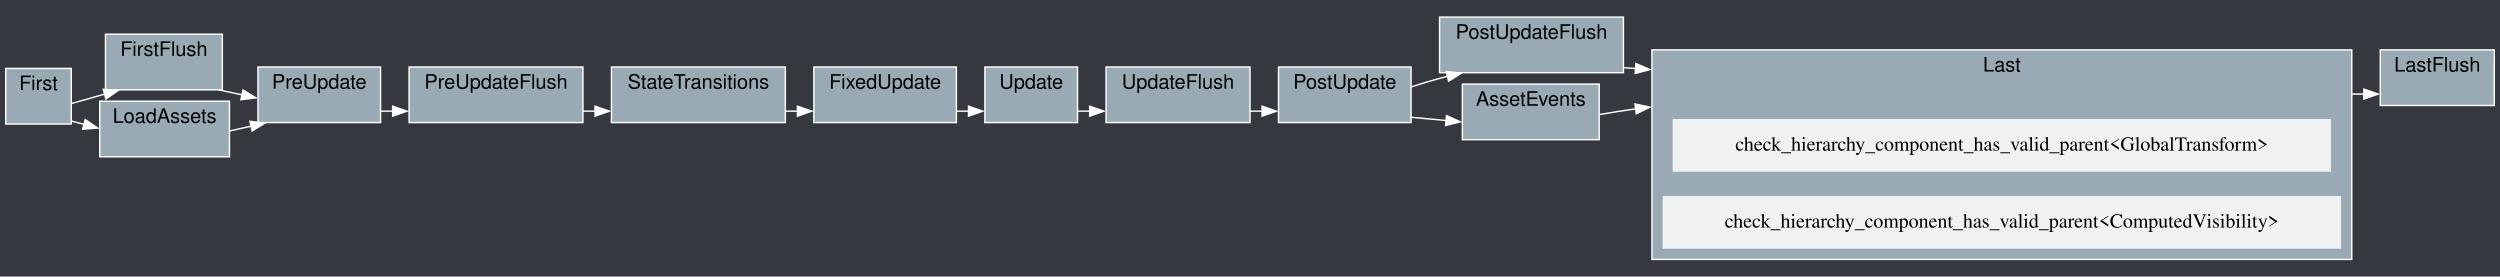
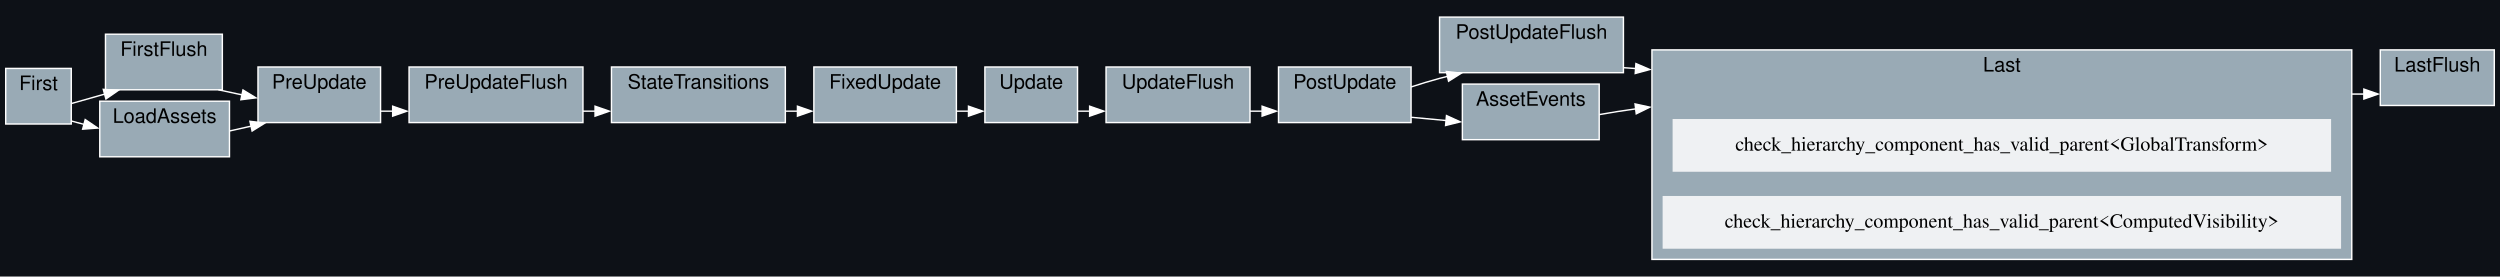
<svg xmlns="http://www.w3.org/2000/svg" width="1754pt" height="194pt" viewBox="0.00 0.00 1754.00 194.00">
  <g id="graph0" class="graph" transform="scale(1 1) rotate(0) translate(4 190)">
-     <polygon fill="#35393f" stroke="none" points="-4,4 -4,-190 1750,-190 1750,4 -4,4" />
+     <polygon fill="#0d1117" stroke="none" points="-4,4 -4,-190 1750,-190 1750,4 -4,4" />
    <g id="clust1" class="cluster">
      <polygon fill="#99aab5" stroke="white" points="70,-127 70,-166 152,-166 152,-127 70,-127" />
      <text text-anchor="middle" x="111" y="-150.8" font-family="Helvetica,sans-Serif" font-size="14.00">FirstFlush</text>
    </g>
    <g id="clust2" class="cluster">
      <polygon fill="#99aab5" stroke="white" points="283,-104 283,-143 405,-143 405,-104 283,-104" />
      <text text-anchor="middle" x="344" y="-127.8" font-family="Helvetica,sans-Serif" font-size="14.00">PreUpdateFlush</text>
    </g>
    <g id="clust3" class="cluster">
      <polygon fill="#99aab5" stroke="white" points="772,-104 772,-143 873,-143 873,-104 772,-104" />
      <text text-anchor="middle" x="822.5" y="-127.8" font-family="Helvetica,sans-Serif" font-size="14.00">UpdateFlush</text>
    </g>
    <g id="clust4" class="cluster">
      <polygon fill="#99aab5" stroke="white" points="1006,-139 1006,-178 1135,-178 1135,-139 1006,-139" />
      <text text-anchor="middle" x="1070.5" y="-162.8" font-family="Helvetica,sans-Serif" font-size="14.00">PostUpdateFlush</text>
    </g>
    <g id="clust5" class="cluster">
      <polygon fill="#99aab5" stroke="white" points="1666,-116 1666,-155 1746,-155 1746,-116 1666,-116" />
      <text text-anchor="middle" x="1706" y="-139.8" font-family="Helvetica,sans-Serif" font-size="14.00">LastFlush</text>
    </g>
    <g id="clust6" class="cluster">
      <polygon fill="#99aab5" stroke="white" points="0,-103 0,-142 46,-142 46,-103 0,-103" />
      <text text-anchor="middle" x="23" y="-126.8" font-family="Helvetica,sans-Serif" font-size="14.00">First</text>
    </g>
    <g id="clust7" class="cluster">
      <polygon fill="#99aab5" stroke="white" points="177,-104 177,-143 263,-143 263,-104 177,-104" />
      <text text-anchor="middle" x="220" y="-127.8" font-family="Helvetica,sans-Serif" font-size="14.00">PreUpdate</text>
    </g>
    <g id="clust8" class="cluster">
      <polygon fill="#99aab5" stroke="white" points="425,-104 425,-143 547,-143 547,-104 425,-104" />
      <text text-anchor="middle" x="486" y="-127.8" font-family="Helvetica,sans-Serif" font-size="14.00">StateTransitions</text>
    </g>
    <g id="clust9" class="cluster">
      <polygon fill="#99aab5" stroke="white" points="567,-104 567,-143 667,-143 667,-104 567,-104" />
      <text text-anchor="middle" x="617" y="-127.8" font-family="Helvetica,sans-Serif" font-size="14.00">FixedUpdate</text>
    </g>
    <g id="clust10" class="cluster">
      <polygon fill="#99aab5" stroke="white" points="687,-104 687,-143 752,-143 752,-104 687,-104" />
      <text text-anchor="middle" x="719.5" y="-127.8" font-family="Helvetica,sans-Serif" font-size="14.00">Update</text>
    </g>
    <g id="clust11" class="cluster">
      <polygon fill="#99aab5" stroke="white" points="893,-104 893,-143 986,-143 986,-104 893,-104" />
      <text text-anchor="middle" x="939.5" y="-127.8" font-family="Helvetica,sans-Serif" font-size="14.00">PostUpdate</text>
    </g>
    <g id="clust12" class="cluster">
      <polygon fill="#99aab5" stroke="white" points="1155,-8 1155,-155 1646,-155 1646,-8 1155,-8" />
      <text text-anchor="middle" x="1400.5" y="-139.8" font-family="Helvetica,sans-Serif" font-size="14.00">Last</text>
    </g>
    <g id="clust13" class="cluster">
      <polygon fill="#99aab5" stroke="white" points="66,-80 66,-119 157,-119 157,-80 66,-80" />
      <text text-anchor="middle" x="111.5" y="-103.8" font-family="Helvetica,sans-Serif" font-size="14.00">LoadAssets</text>
    </g>
    <g id="clust14" class="cluster">
      <polygon fill="#99aab5" stroke="white" points="1022,-92 1022,-131 1118,-131 1118,-92 1022,-92" />
      <text text-anchor="middle" x="1070" y="-115.8" font-family="Helvetica,sans-Serif" font-size="14.00">AssetEvents</text>
    </g>
    <g id="edge2" class="edge">
      <path fill="none" stroke="white" d="M149.21,-127C154.62,-125.84 160.27,-124.62 165.92,-123.41" />
      <polygon fill="white" stroke="white" points="166.48,-126.87 175.53,-121.35 165.01,-120.02 166.48,-126.87" />
    </g>
    <g id="edge4" class="edge">
      <path fill="none" stroke="white" d="M405,-112C407.88,-112 410.78,-112 413.68,-112" />
      <polygon fill="white" stroke="white" points="413.49,-115.5 423.49,-112 413.49,-108.5 413.49,-115.5" />
    </g>
    <g id="edge8" class="edge">
      <path fill="none" stroke="white" d="M873,-112C875.92,-112 878.88,-112 881.82,-112" />
      <polygon fill="white" stroke="white" points="881.49,-115.5 891.49,-112 881.49,-108.5 881.49,-115.5" />
    </g>
    <g id="edge10" class="edge">
      <path fill="none" stroke="white" d="M1135,-142.52C1137.83,-142.32 1140.74,-142.12 1143.7,-141.91" />
      <polygon fill="white" stroke="white" points="1143.76,-145.41 1153.49,-141.22 1143.27,-138.43 1143.76,-145.41" />
    </g>
    <g id="edge1" class="edge">
      <path fill="none" stroke="white" d="M46,-117.34C52.44,-119.18 59.5,-121.18 66,-123 67.17,-123.33 68.36,-123.66 69.55,-123.99" />
      <polygon fill="white" stroke="white" points="68.45,-127.32 79.02,-126.6 70.31,-120.57 68.45,-127.32" />
    </g>
    <g id="edge13" class="edge">
      <path fill="none" stroke="white" d="M46,-105.12C48.89,-104.34 51.94,-103.53 55.09,-102.68" />
      <polygon fill="white" stroke="white" points="55.78,-106.12 64.54,-100.16 53.98,-99.36 55.78,-106.12" />
    </g>
    <g id="edge3" class="edge">
      <path fill="none" stroke="white" d="M263,-112C265.78,-112 268.62,-112 271.49,-112" />
      <polygon fill="white" stroke="white" points="271.49,-115.5 281.49,-112 271.49,-108.5 271.49,-115.5" />
    </g>
    <g id="edge5" class="edge">
      <path fill="none" stroke="white" d="M547,-112C549.86,-112 552.74,-112 555.6,-112" />
      <polygon fill="white" stroke="white" points="555.49,-115.5 565.49,-112 555.49,-108.5 555.49,-115.5" />
    </g>
    <g id="edge6" class="edge">
      <path fill="none" stroke="white" d="M667,-112C669.85,-112 672.71,-112 675.54,-112" />
      <polygon fill="white" stroke="white" points="675.49,-115.5 685.49,-112 675.49,-108.5 675.49,-115.5" />
    </g>
    <g id="edge7" class="edge">
      <path fill="none" stroke="white" d="M752,-112C754.81,-112 757.71,-112 760.65,-112" />
      <polygon fill="white" stroke="white" points="760.49,-115.5 770.49,-112 760.49,-108.5 760.49,-115.5" />
    </g>
    <g id="edge9" class="edge">
      <path fill="none" stroke="white" d="M986,-128.99C992.66,-131.17 999.47,-133.25 1006,-135 1007.85,-135.5 1009.74,-135.98 1011.65,-136.45" />
      <polygon fill="white" stroke="white" points="1010.75,-139.84 1021.28,-138.66 1012.32,-133.01 1010.75,-139.84" />
    </g>
    <g id="edge14" class="edge">
      <path fill="none" stroke="white" d="M986,-107.72C994.06,-106.97 1002.54,-106.18 1010.87,-105.41" />
      <polygon fill="white" stroke="white" points="1010.86,-108.92 1020.5,-104.51 1010.22,-101.95 1010.86,-108.92" />
    </g>
    <g id="edge11" class="edge">
      <path fill="none" stroke="white" d="M1646,-124C1648.91,-124 1651.74,-124 1654.5,-124" />
      <polygon fill="white" stroke="white" points="1654.49,-127.5 1664.49,-124 1654.49,-120.5 1654.49,-127.5" />
    </g>
    <g id="node13" class="node">
      <polygon fill="#eff1f3" stroke="#eff1f3" points="1631,-106 1170,-106 1170,-70 1631,-70 1631,-106" />
      <text text-anchor="middle" x="1400.5" y="-84.3" font-family="Times,serif" font-size="14.00">check_hierarchy_component_has_valid_parent&lt;GlobalTransform&gt;</text>
    </g>
    <g id="node14" class="node">
      <polygon fill="#eff1f3" stroke="#eff1f3" points="1638,-52 1163,-52 1163,-16 1638,-16 1638,-52" />
      <text text-anchor="middle" x="1400.5" y="-30.3" font-family="Times,serif" font-size="14.00">check_hierarchy_component_has_valid_parent&lt;ComputedVisibility&gt;</text>
    </g>
    <g id="edge12" class="edge">
      <path fill="none" stroke="white" d="M157,-98.09C162.09,-99.24 167.29,-100.4 172.4,-101.55" />
      <polygon fill="white" stroke="white" points="171.35,-104.9 181.87,-103.67 172.88,-98.07 171.35,-104.9" />
    </g>
    <g id="edge15" class="edge">
      <path fill="none" stroke="white" d="M1118,-109.59C1126.31,-111.06 1135.07,-112.47 1143.67,-113.62" />
      <polygon fill="white" stroke="white" points="1143.15,-117.09 1153.5,-114.82 1143.99,-110.14 1143.15,-117.09" />
    </g>
  </g>
</svg>
